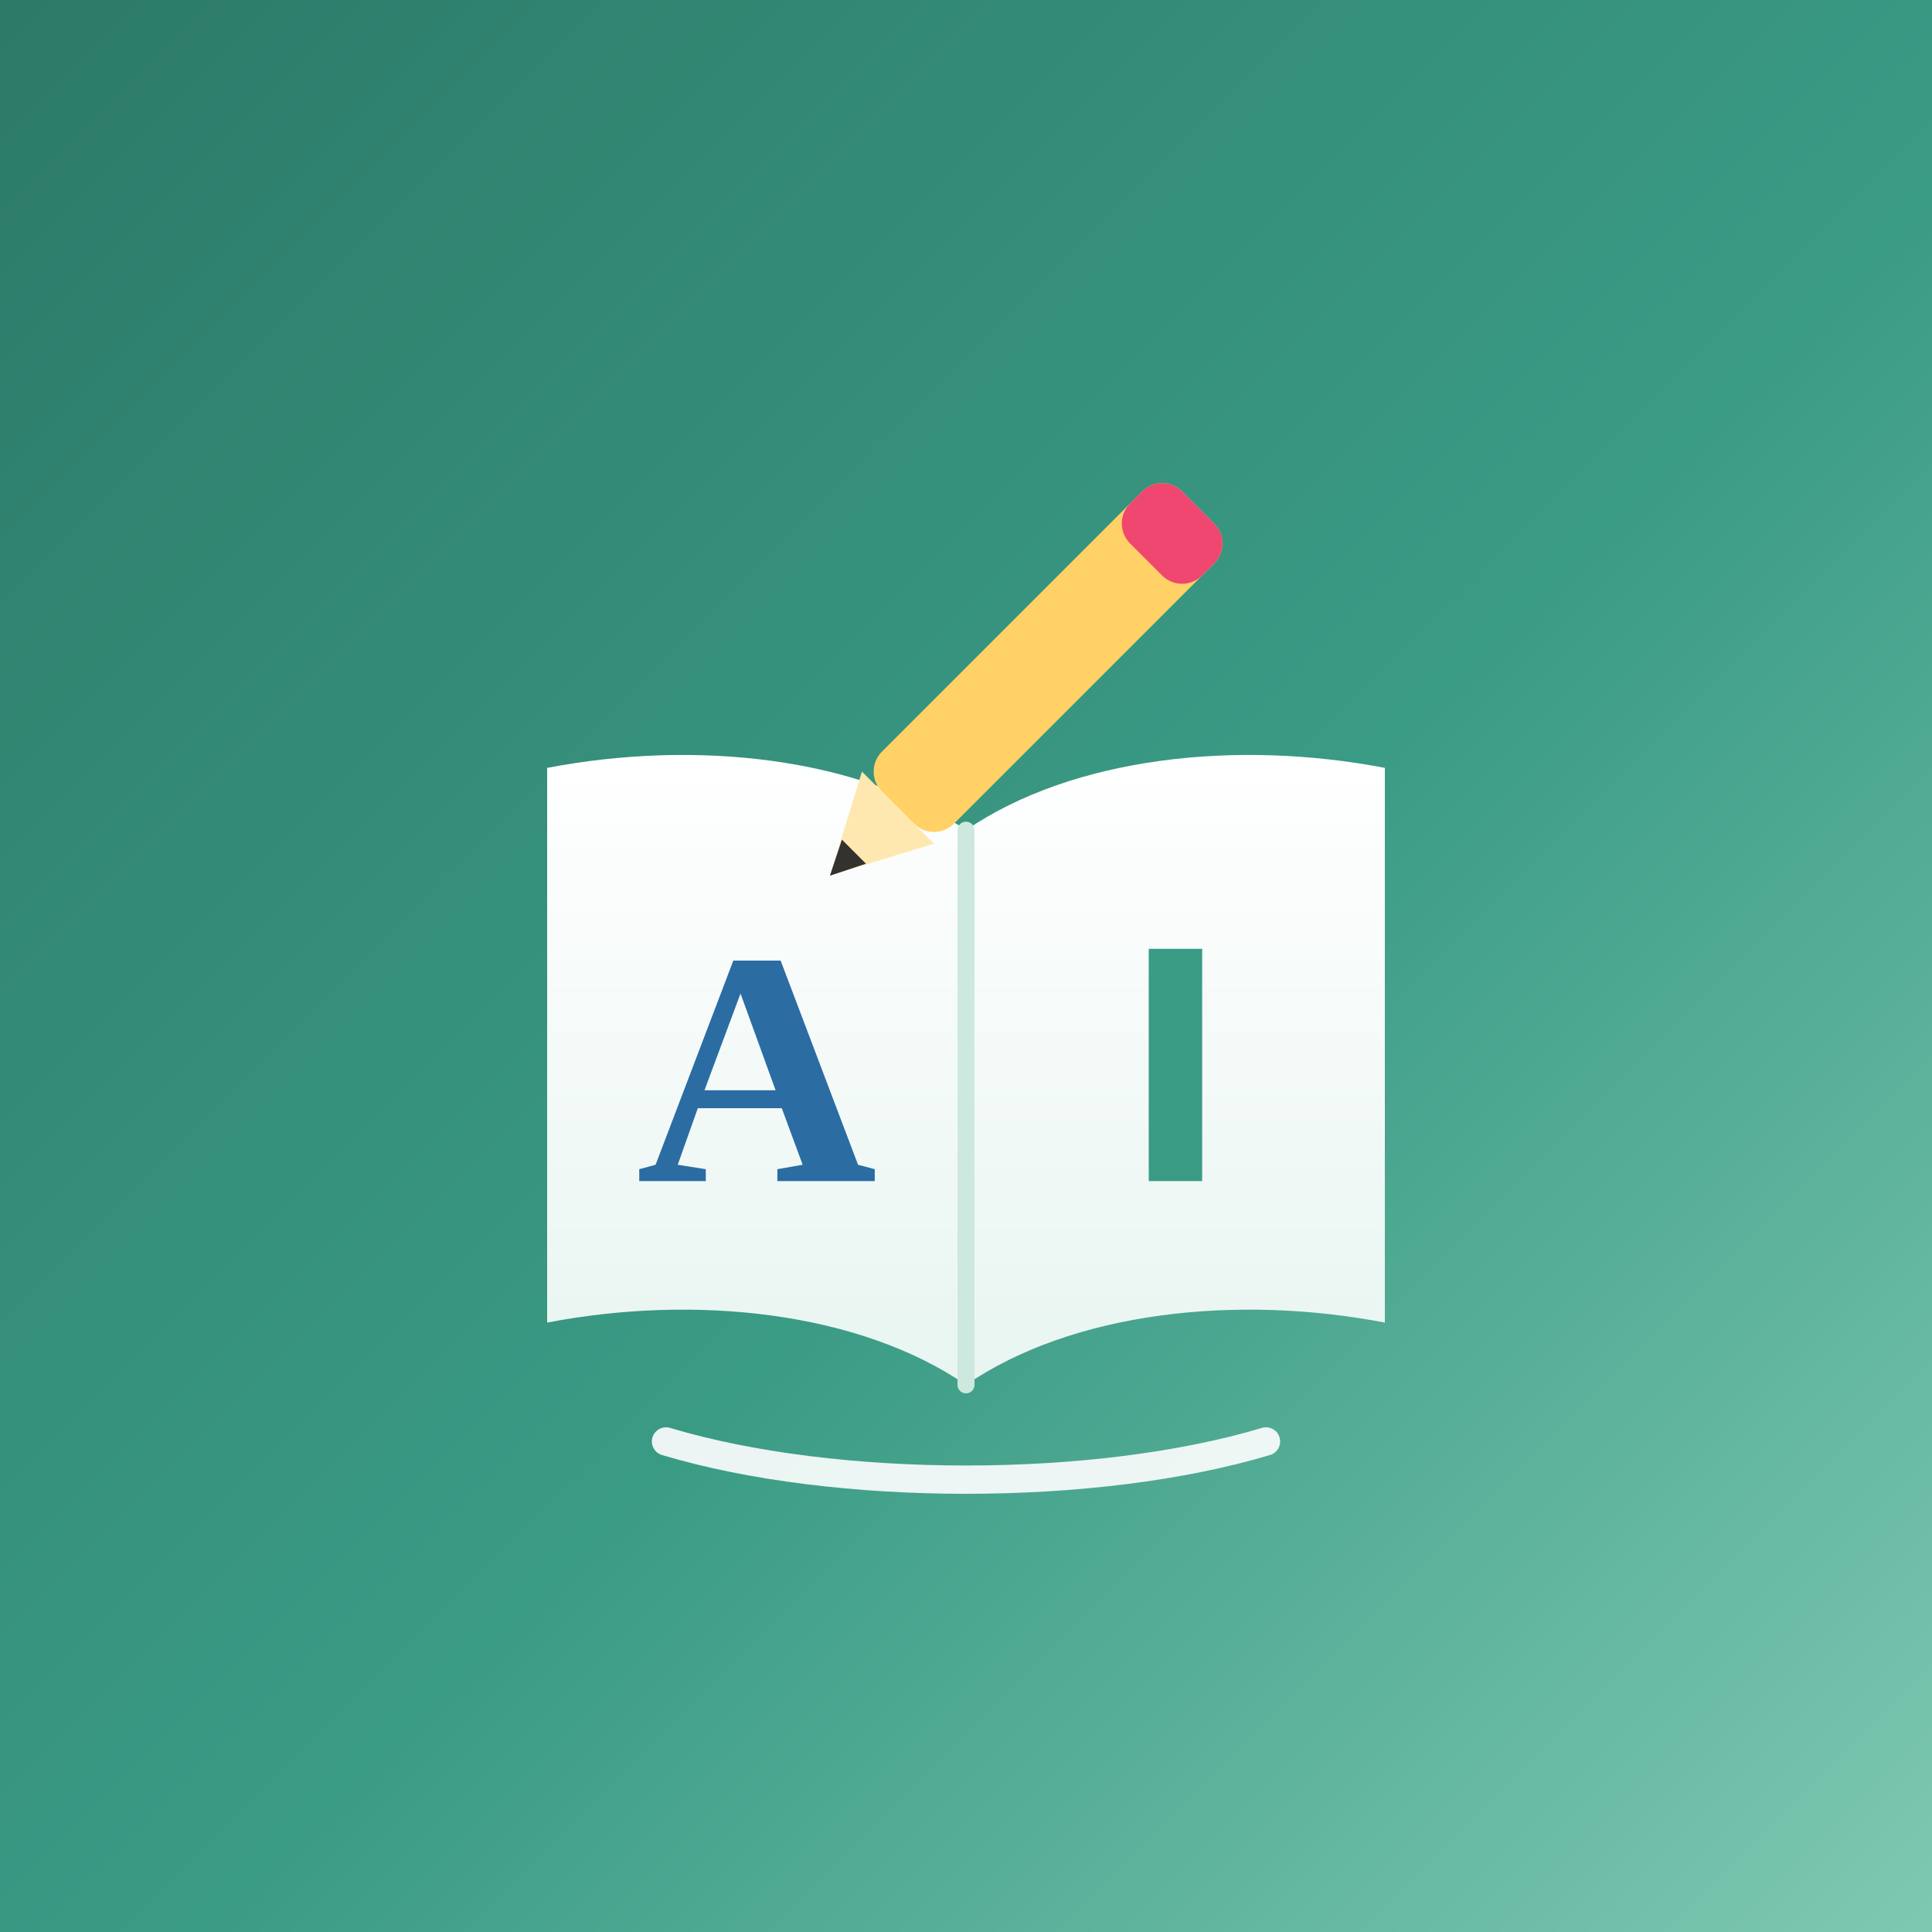
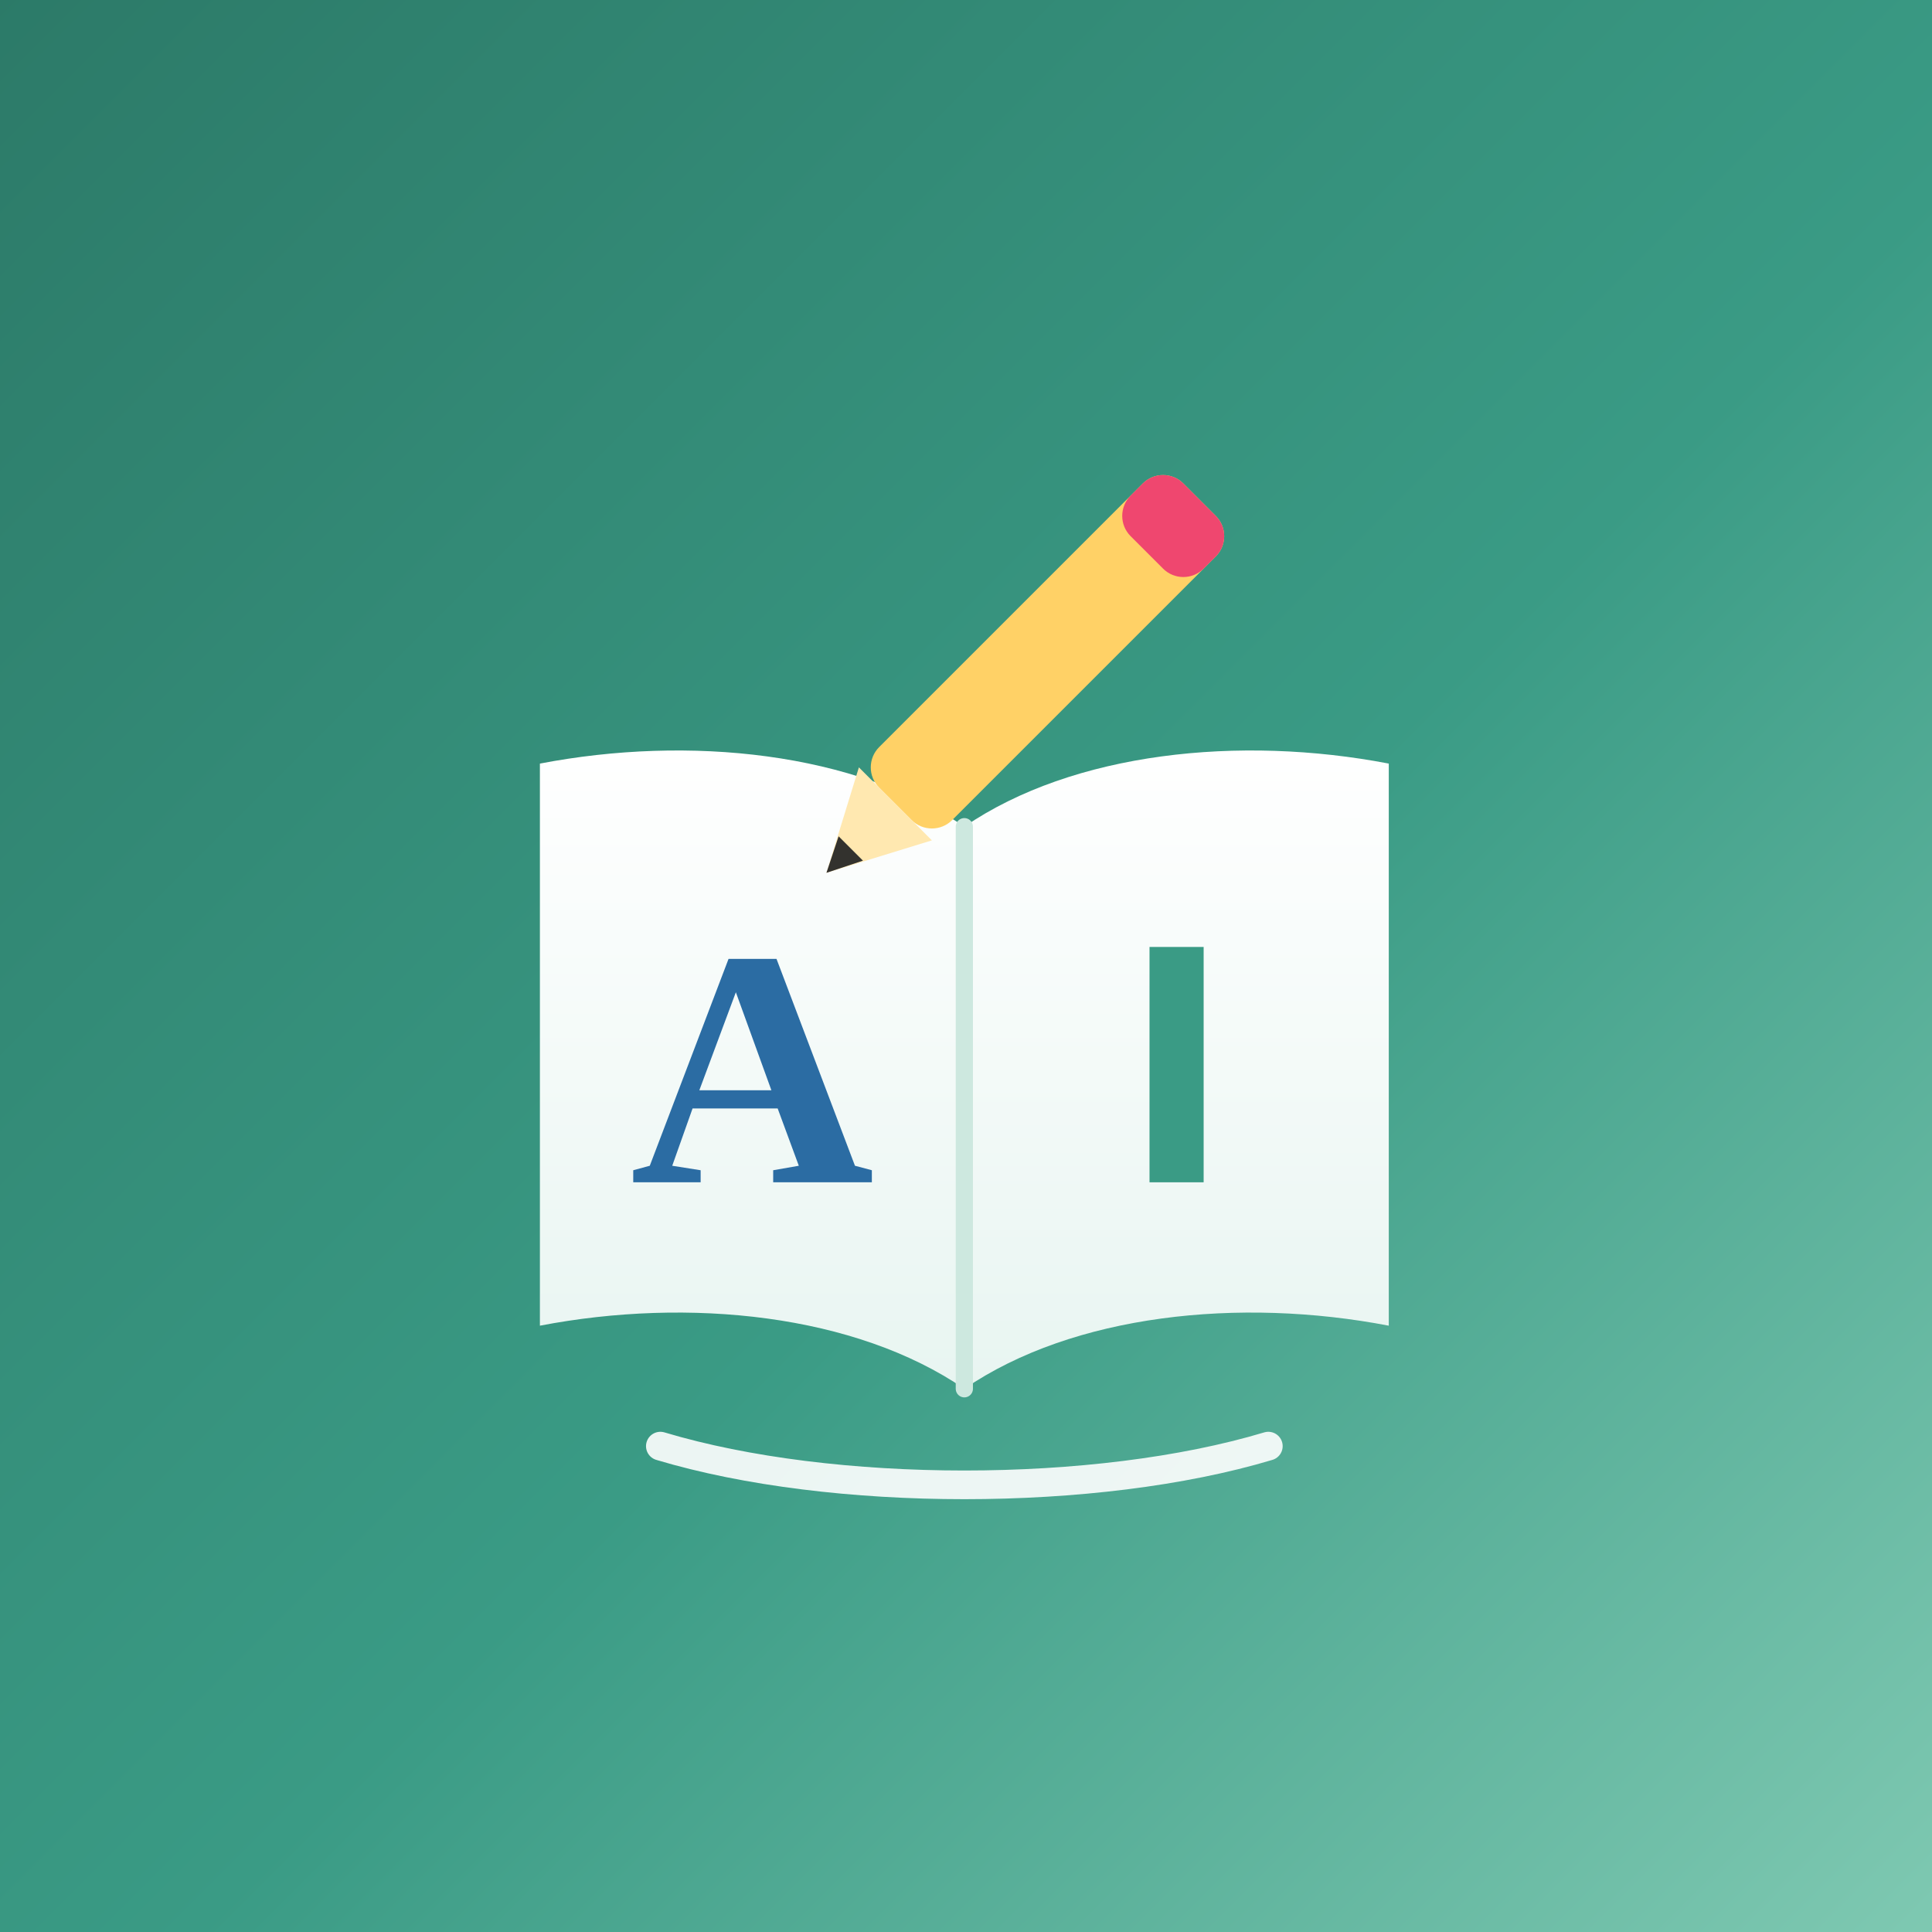
<svg xmlns="http://www.w3.org/2000/svg" viewBox="0 0 512 512">
  <defs>
    <linearGradient id="bg" x1="0" y1="0" x2="1" y2="1">
      <stop offset="0" stop-color="#2c7a68" />
-       <stop offset="0.55" stop-color="#3a9b85" />
+       <stop offset=".55" stop-color="#3a9b85" />
      <stop offset="1" stop-color="#7fc9b2" />
    </linearGradient>
-     <linearGradient id="page" x1="0" y1="0" x2="0" y2="1">
+     <linearGradient id="pg" x1="0" y1="0" x2="0" y2="1">
      <stop offset="0" stop-color="#ffffff" />
      <stop offset="1" stop-color="#e8f5f1" />
    </linearGradient>
  </defs>
  <rect width="512" height="512" fill="url(#bg)" />
-   <g transform="translate(64 64) scale(0.75)">
-     <path d="M256 208c-38-26-96-32-148-22v196c52-10 110-4 148 22z" fill="url(#page)" />
-     <path d="M256 208c38-26 96-32 148-22v196c-52-10-110-4-148 22z" fill="url(#page)" />
+   <g transform="translate(61 61) scale(0.76)">
+     <path d="M256 208c-38-26-96-32-148-22v196c52-10 110-4 148 22z" fill="url(#pg)" />
+     <path d="M256 208c38-26 96-32 148-22v196c-52-10-110-4-148 22z" fill="url(#pg)" />
    <path d="M256 208v196" stroke="#cde8df" stroke-width="6" stroke-linecap="round" />
-     <text x="182" y="332" font-family="Georgia, 'Times New Roman', serif" font-size="118" font-weight="bold" fill="#2b6ca3" text-anchor="middle">A</text>
-     <text x="330" y="332" font-family="Cairo, 'Segoe UI', sans-serif" font-size="108" font-weight="bold" fill="#3a9b85" text-anchor="middle">ا</text>
+     <text x="182" y="332" font-family="Georgia,'Times New Roman',serif" font-size="118" font-weight="bold" fill="#2b6ca3" text-anchor="middle">A</text>
+     <text x="330" y="332" font-family="'Cairo','Segoe UI',sans-serif" font-size="108" font-weight="bold" fill="#3a9b85" text-anchor="middle">ا</text>
    <g transform="rotate(45 256 176)">
      <rect x="238" y="60" width="36" height="150" rx="10" fill="#ffd166" />
      <rect x="238" y="60" width="36" height="26" rx="10" fill="#ef476f" />
      <path d="M238 210h36l-18 34z" fill="#ffe8b0" />
      <path d="M250 232l6 12 6-12z" fill="#33322e" />
    </g>
-     <path d="M150 424c60 18 152 18 212 0" stroke="#ffffff" stroke-width="10" stroke-linecap="round" fill="none" opacity="0.9" />
+     <path d="M150 424c60 18 152 18 212 0" stroke="#ffffff" stroke-width="10" stroke-linecap="round" fill="none" opacity=".9" />
  </g>
</svg>
